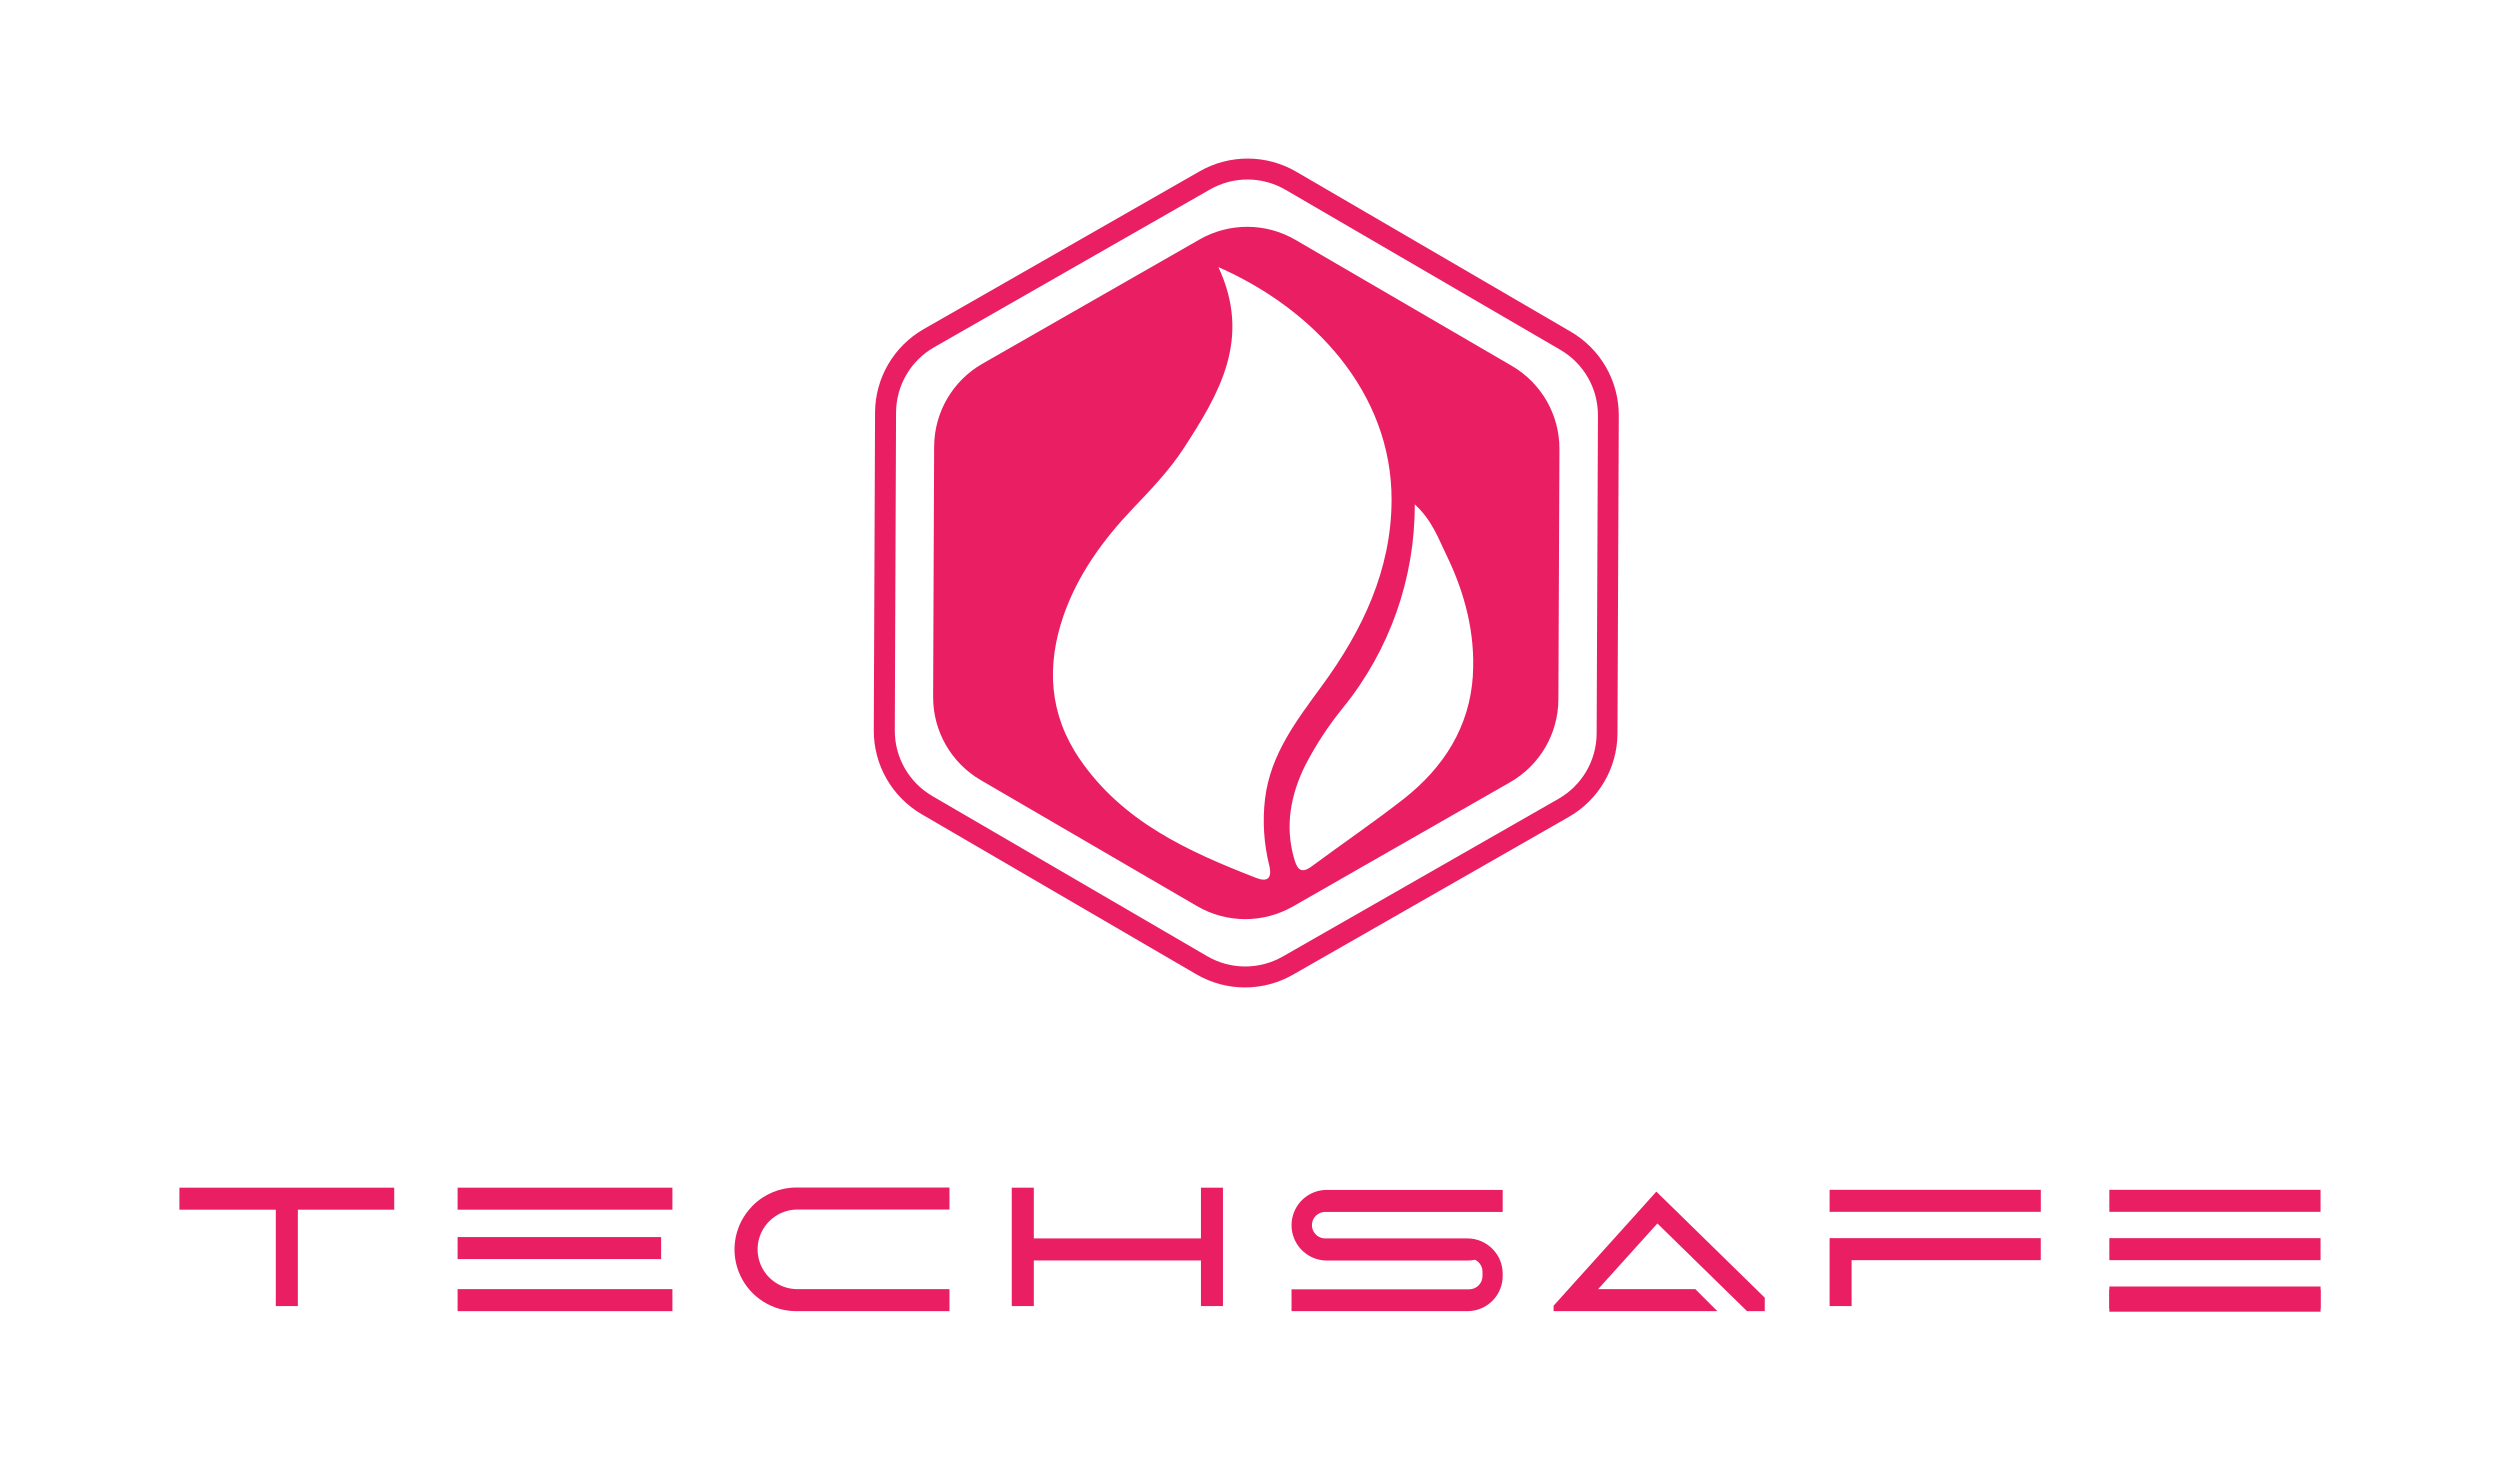
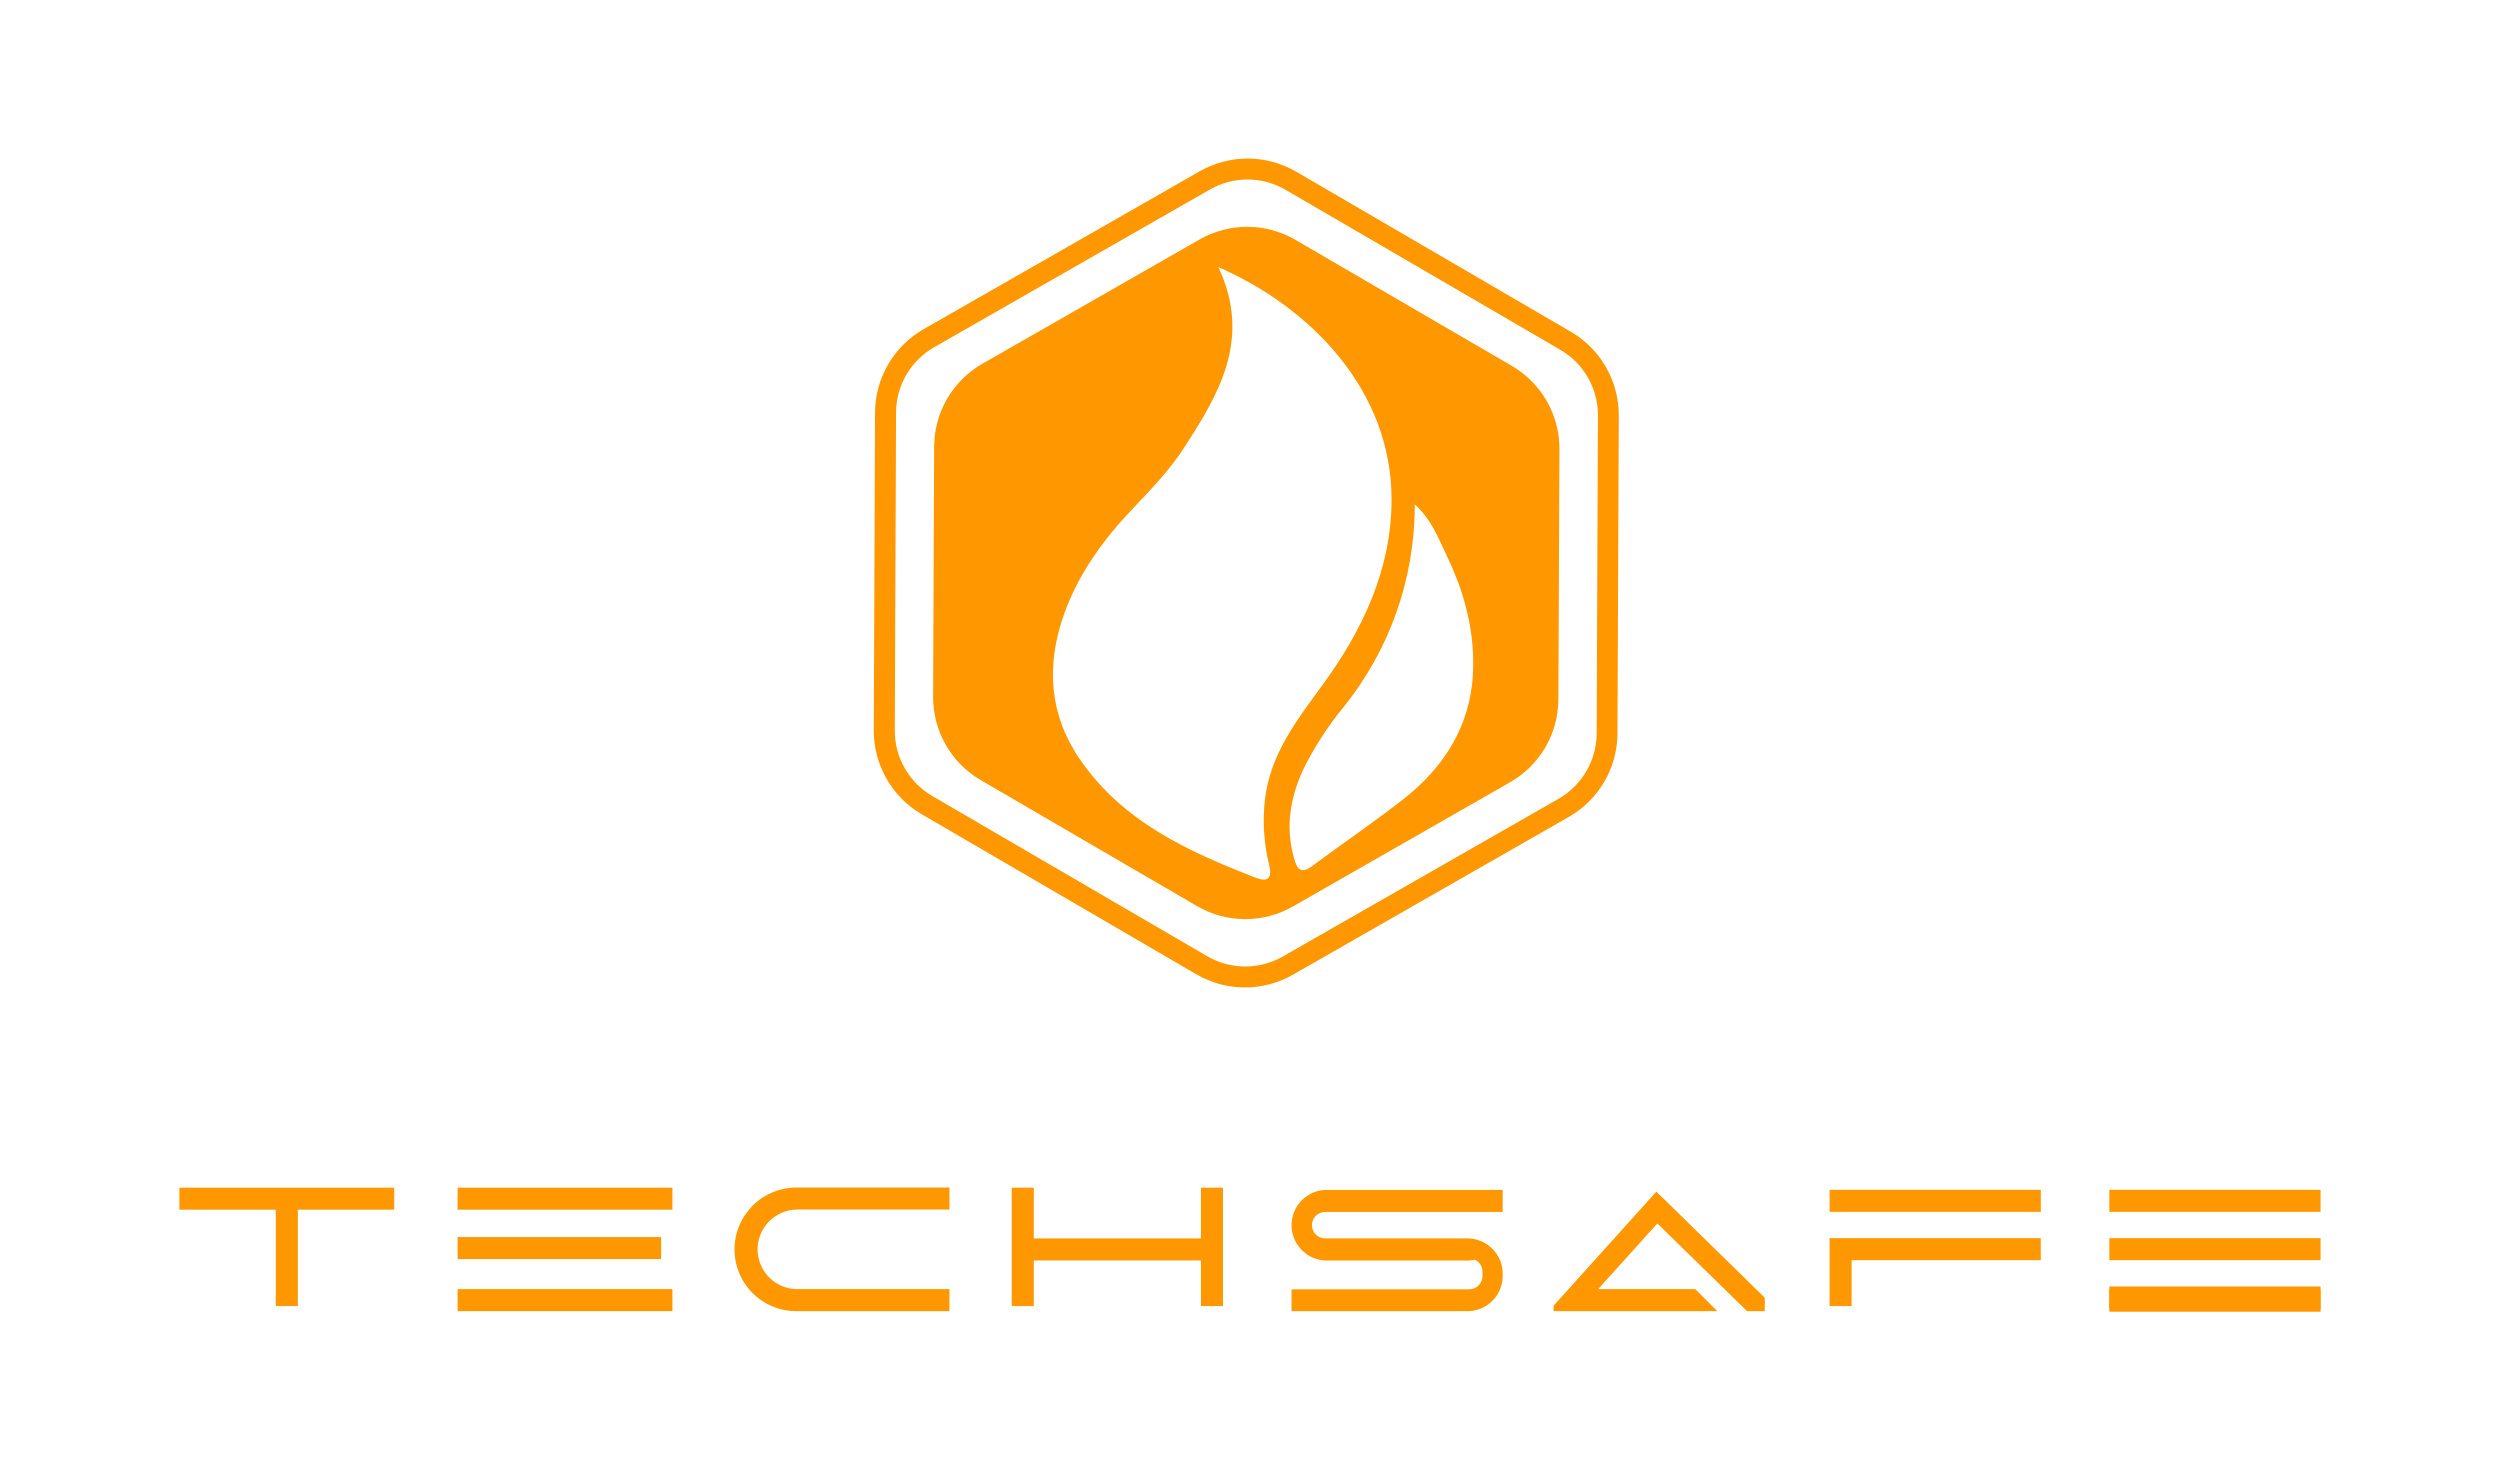
<svg xmlns="http://www.w3.org/2000/svg" id="Camada_1" data-name="Camada 1" viewBox="0 0 595.28 352.95">
  <defs>
-     <style>.cls-1{fill:#ea1e63;}</style>
+     <style>.cls-1{fill:#ff9700;}</style>
  </defs>
  <path class="cls-1" d="M360,87.13l-51.51-30A22.81,22.81,0,0,0,285.67,57L233.92,86.61a22.83,22.83,0,0,0-11.49,19.72l-.24,59.61a22.83,22.83,0,0,0,11.33,19.81l51.5,30a22.83,22.83,0,0,0,22.82.1l51.75-29.6a22.81,22.81,0,0,0,11.48-19.71l.25-59.62A22.82,22.82,0,0,0,360,87.13ZM299,209c-16.07-6.26-31.65-13.29-41.88-28.22-7.34-10.71-8-22.27-3.87-34.23,3.41-9.76,9.39-18,16.47-25.44,4.36-4.57,8.73-9.13,12.16-14.41,8.39-12.92,16.23-26,8.23-43.1,22.34,9.79,41.33,29.63,41.24,55.52-.06,16.57-6.93,31-16.59,44.18-6,8.23-12.24,16.24-13.54,26.9a44.17,44.17,0,0,0,1,15.85C303,209.24,301.71,210.1,299,209Zm51.72-48.25c-.76,12.31-6.94,22-16.53,29.52-7.12,5.55-14.59,10.64-21.83,16-2.89,2.15-3.62.23-4.26-2-2.19-7.73-.72-15.15,2.71-22.07a79.5,79.5,0,0,1,9-13.71,76.47,76.47,0,0,0,17.06-48.4c4.15,3.81,5.61,8.13,7.55,12.09C348.82,141.24,351.31,150.82,350.7,160.79Z" />
  <path class="cls-1" d="M296.44,235.12A22.91,22.91,0,0,1,284.88,232l-65.43-38.13a23,23,0,0,1-11.39-19.93l.3-75.73a23,23,0,0,1,11.56-19.83l65.75-37.6a23,23,0,0,1,22.95.09L374.05,79a23,23,0,0,1,11.4,19.93l-.31,75.73a23,23,0,0,1-11.56,19.84l-65.74,37.6A23,23,0,0,1,296.44,235.12Zm-9-7.44a18,18,0,0,0,18,.08l65.74-37.6a18,18,0,0,0,9-15.52l.31-75.73a18,18,0,0,0-8.91-15.59L306.1,45.19a18,18,0,0,0-18-.07l-65.74,37.6a18,18,0,0,0-9,15.51l-.3,75.73A18,18,0,0,0,222,189.55Z" />
  <polygon class="cls-1" points="93.87 282.8 93.87 288.04 70.92 288.04 70.92 310.99 65.67 310.99 65.67 288.04 42.72 288.04 42.72 282.8 93.87 282.8" />
  <rect class="cls-1" x="108.96" y="282.8" width="51.15" height="5.24" />
  <path class="cls-1" d="M313.32,289.48a3.16,3.16,0,0,0,2.23,5.4h33.87a8.29,8.29,0,0,1,6.07,2.63,8,8,0,0,1,1.71,2.62,8.55,8.55,0,0,1,.61,3.16v.51a8.38,8.38,0,0,1-8.39,8.4H307.53V307h42.26A3.16,3.16,0,0,0,353,303.8v-1a3.14,3.14,0,0,0-1.45-2.65,1.44,1.44,0,0,0-.31-.19,8.74,8.74,0,0,1-1.78.19H315.94a8.43,8.43,0,0,1-7.79-5.25,8.39,8.39,0,0,1,0-6.33,8.39,8.39,0,0,1,7.79-5.24h41.87v5.24H315.55A3.13,3.13,0,0,0,313.32,289.48Z" />
  <polygon class="cls-1" points="420.21 309 420.21 312.2 415.99 312.2 410.63 306.96 394.64 291.32 380.53 306.96 403.67 306.96 408.91 312.2 369.93 312.2 369.93 310.91 373.48 306.96 390.88 287.65 394.39 283.74 398.15 287.41 418.13 306.96 420.21 309" />
  <rect class="cls-1" x="435.65" y="283.31" width="50.29" height="5.24" />
  <polygon class="cls-1" points="485.93 294.82 485.93 300.06 440.89 300.06 440.89 310.99 435.65 310.99 435.65 294.82 485.93 294.82" />
  <rect class="cls-1" x="502.26" y="283.31" width="50.29" height="5.24" />
  <rect class="cls-1" x="502.26" y="306.33" width="50.29" height="5.24" />
  <rect class="cls-1" x="502.26" y="307.09" width="50.29" height="5.24" />
  <rect class="cls-1" x="502.26" y="294.82" width="50.29" height="5.24" />
  <polygon class="cls-1" points="291.2 282.8 291.2 310.99 285.96 310.99 285.96 300.13 246.16 300.13 246.16 310.99 240.91 310.99 240.91 282.8 246.16 282.8 246.16 294.88 285.96 294.88 285.96 282.8 291.2 282.8" />
  <path class="cls-1" d="M183.15,290.81a9.47,9.47,0,0,0,6.7,16.15h36.23v5.24H189.63A14.69,14.69,0,0,1,178.39,288a12.64,12.64,0,0,1,.85-.94,14.68,14.68,0,0,1,10.39-4.3h36.45V288H189.85A9.48,9.48,0,0,0,183.15,290.81Z" />
  <rect class="cls-1" x="108.96" y="294.56" width="48.46" height="5.24" />
  <rect class="cls-1" x="108.96" y="306.96" width="51.15" height="5.24" />
</svg>
